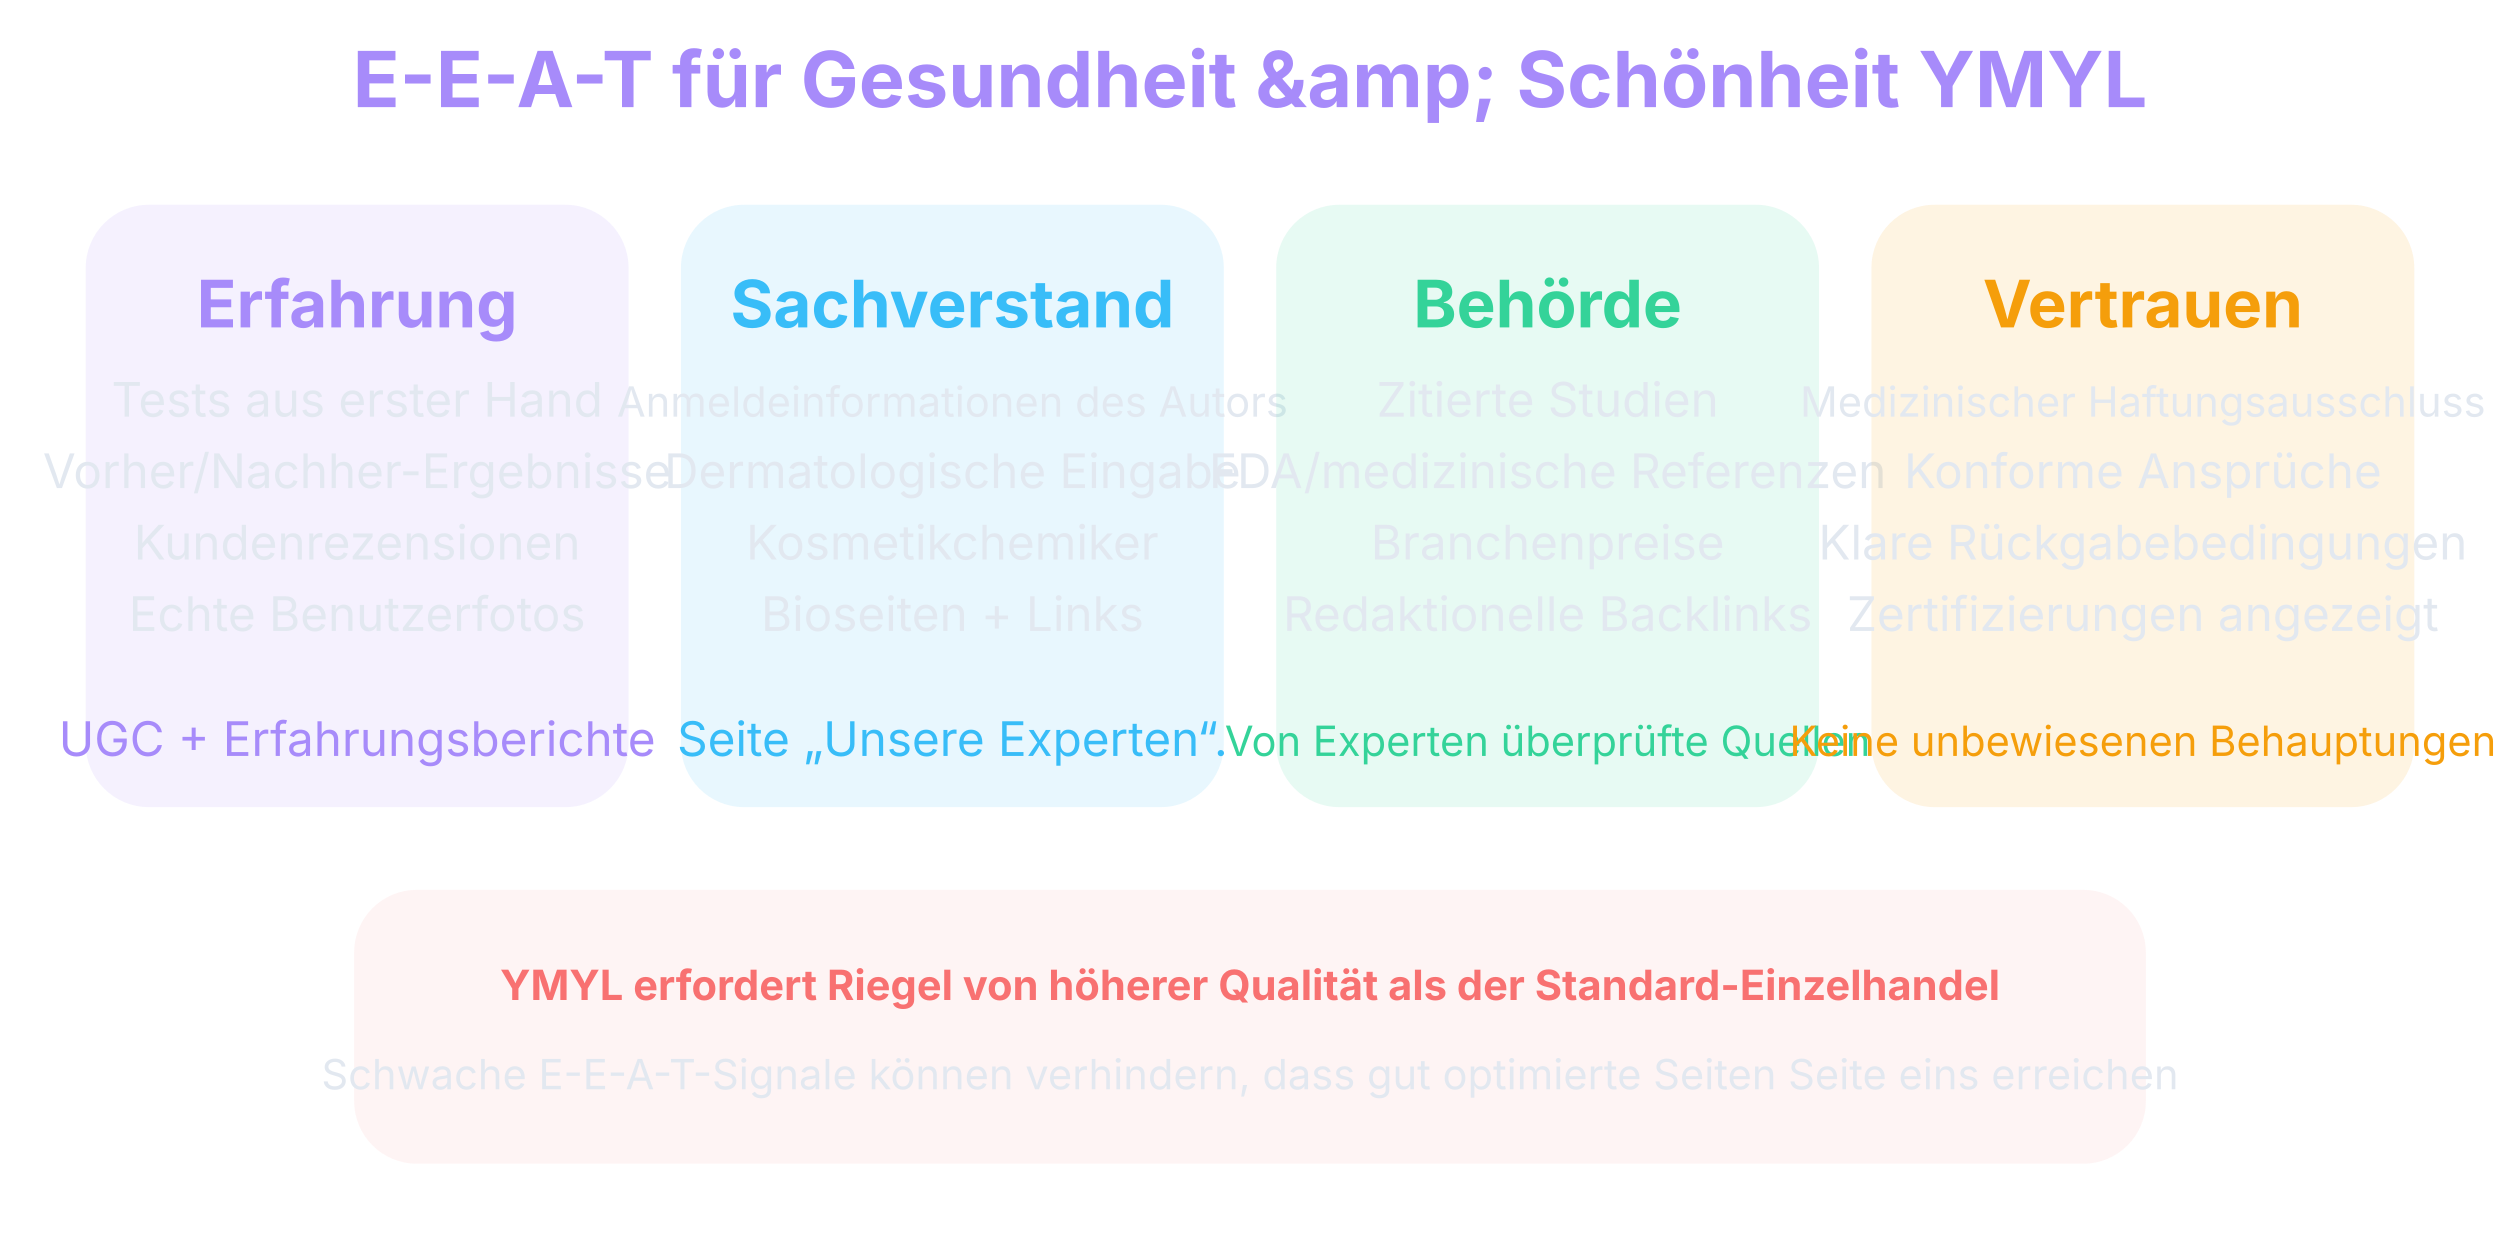
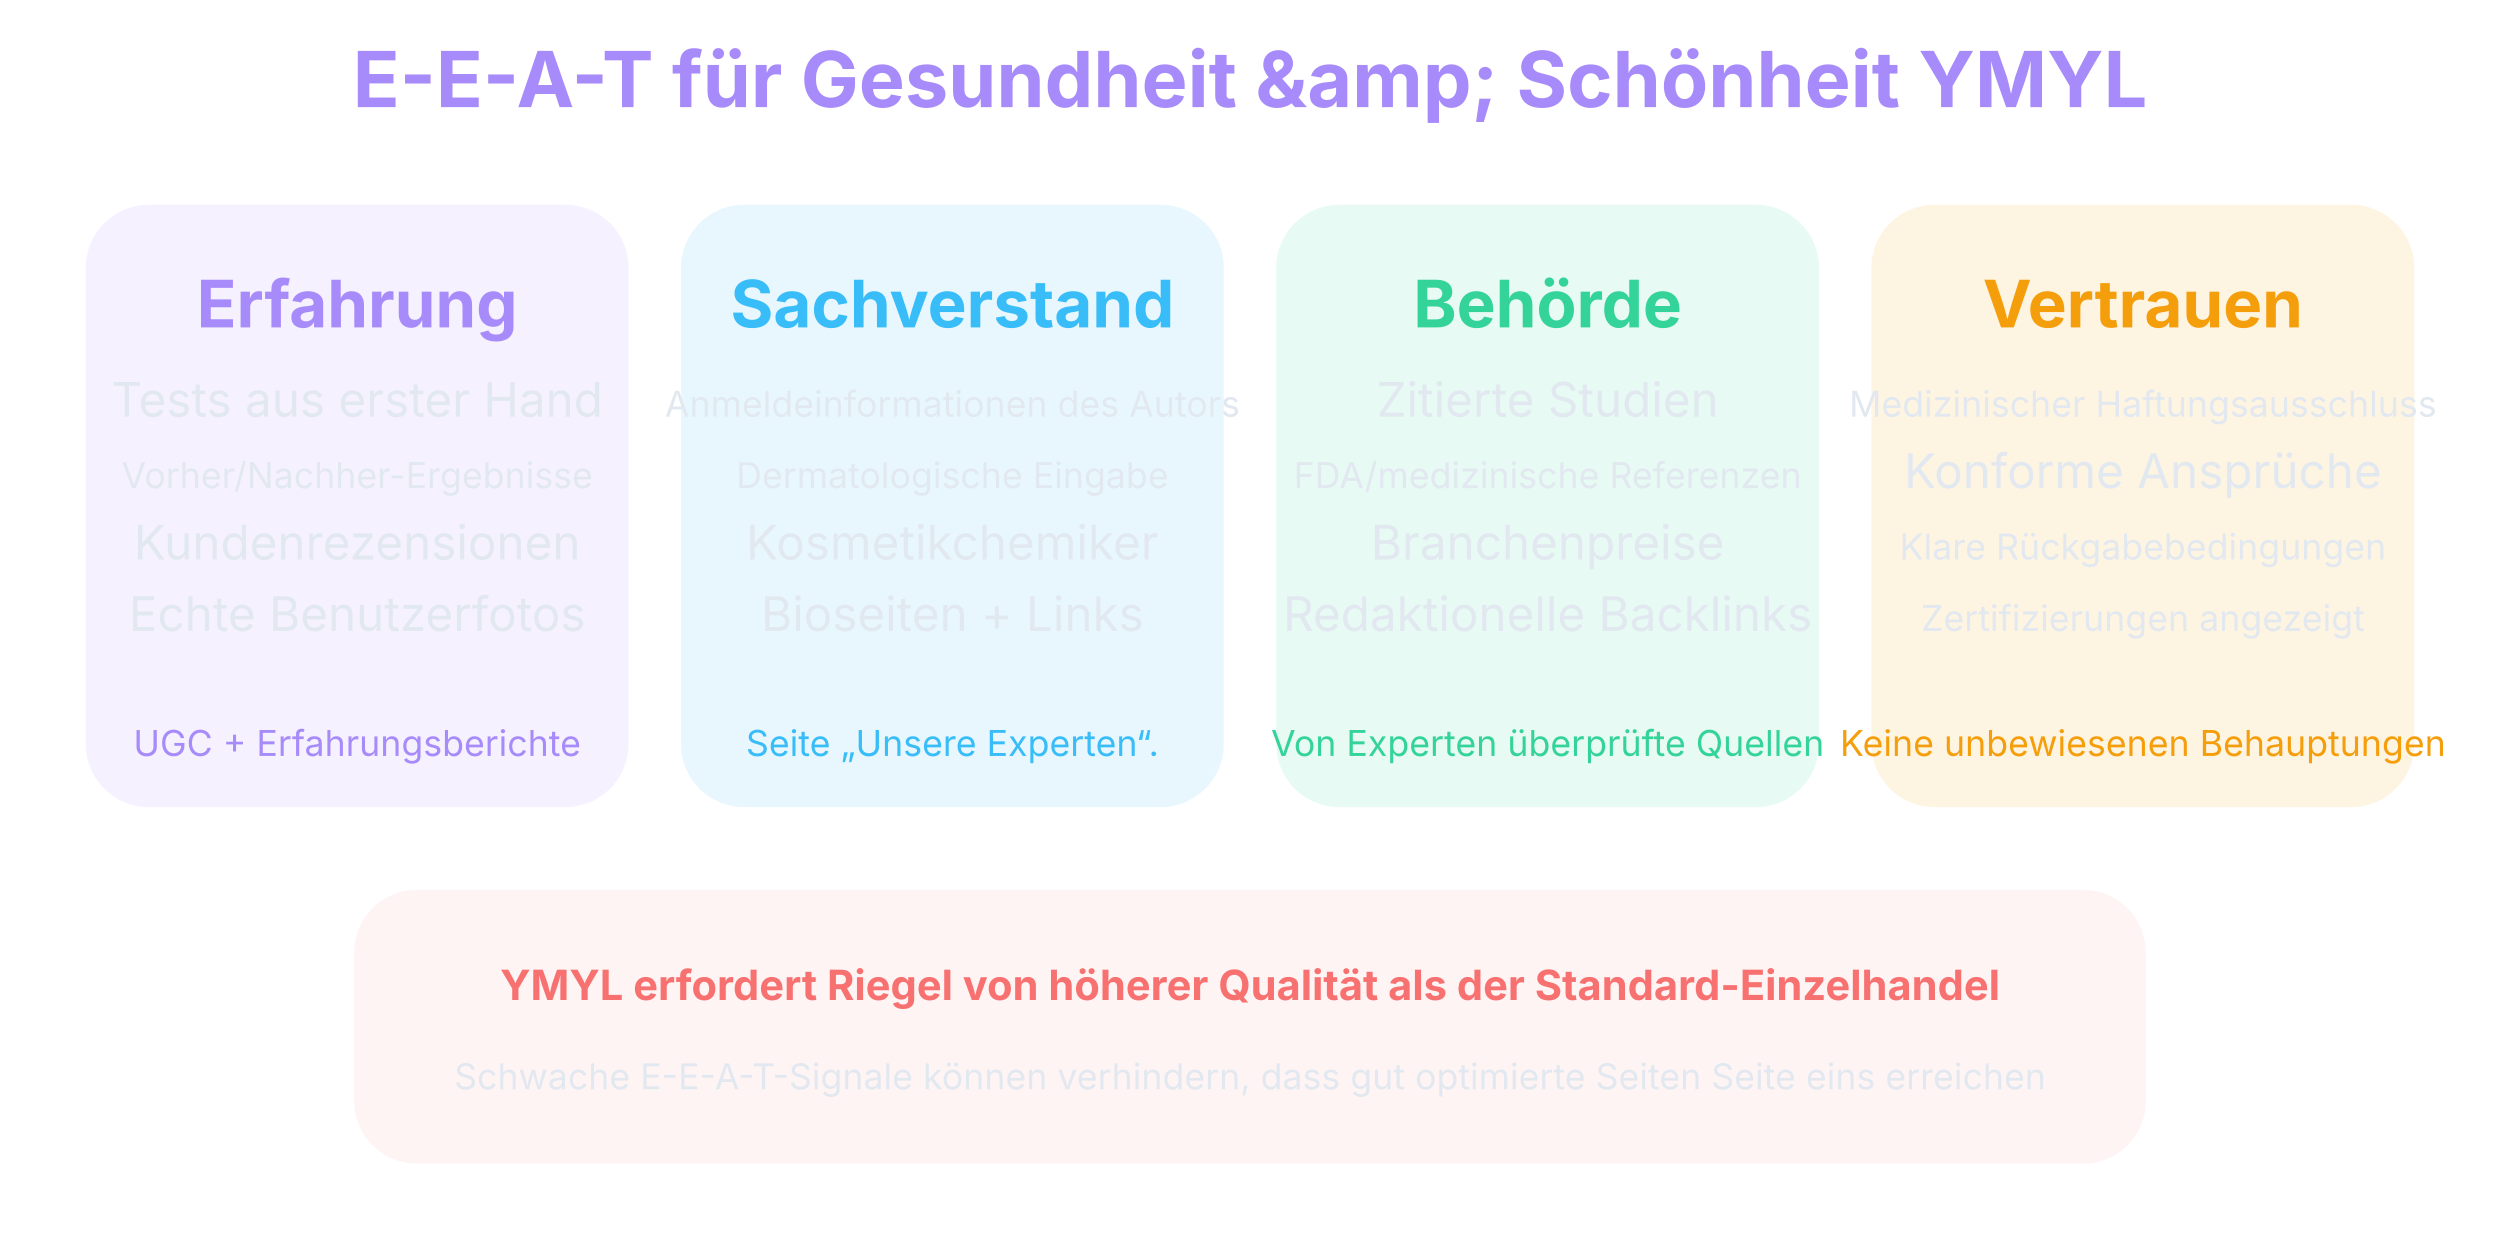
<svg xmlns="http://www.w3.org/2000/svg" viewBox="0 0 420 210" fill="none">
  <text x="210" y="18" text-anchor="middle" font-family="Inter, -apple-system, BlinkMacSystemFont, 'Segoe UI', Roboto, sans-serif" font-size="13" font-weight="bold" fill="#a78bfa">E-E-A-T für Gesundheit &amp;amp; Schönheit YMYL</text>
  <rect x="15" y="35" width="90" height="100" rx="10" fill="#a78bfa" opacity="0.12" stroke="#a78bfa" stroke-width="1.2" />
  <text x="60" y="55" text-anchor="middle" font-family="Inter, -apple-system, BlinkMacSystemFont, 'Segoe UI', Roboto, sans-serif" font-size="11" fill="#a78bfa" font-weight="bold">Erfahrung</text>
  <text x="60" y="70" text-anchor="middle" font-family="Inter, -apple-system, BlinkMacSystemFont, 'Segoe UI', Roboto, sans-serif" font-size="8" fill="#e2e8f0">Tests aus erster Hand</text>
-   <text x="60" y="82" text-anchor="middle" font-family="Inter, -apple-system, BlinkMacSystemFont, 'Segoe UI', Roboto, sans-serif" font-size="8" fill="#e2e8f0">Vorher/Nachher-Ergebnisse</text>
+   <text x="60" y="82" text-anchor="middle" font-family="Inter, -apple-system, BlinkMacSystemFont, 'Segoe UI', Roboto, sans-serif" font-size="6" fill="#e2e8f0">Vorher/Nachher-Ergebnisse</text>
  <text x="60" y="94" text-anchor="middle" font-family="Inter, -apple-system, BlinkMacSystemFont, 'Segoe UI', Roboto, sans-serif" font-size="8" fill="#e2e8f0">Kundenrezensionen</text>
  <text x="60" y="106" text-anchor="middle" font-family="Inter, -apple-system, BlinkMacSystemFont, 'Segoe UI', Roboto, sans-serif" font-size="8" fill="#e2e8f0">Echte Benutzerfotos</text>
-   <text x="60" y="127" text-anchor="middle" font-family="Inter, -apple-system, BlinkMacSystemFont, 'Segoe UI', Roboto, sans-serif" font-size="8" fill="#a78bfa">UGC + Erfahrungsberichte</text>
+   <text x="60" y="127" text-anchor="middle" font-family="Inter, -apple-system, BlinkMacSystemFont, 'Segoe UI', Roboto, sans-serif" font-size="6" fill="#a78bfa">UGC + Erfahrungsberichte</text>
  <rect x="115" y="35" width="90" height="100" rx="10" fill="#38bdf8" opacity="0.12" stroke="#38bdf8" stroke-width="1.2" />
  <text x="160" y="55" text-anchor="middle" font-family="Inter, -apple-system, BlinkMacSystemFont, 'Segoe UI', Roboto, sans-serif" font-size="11" fill="#38bdf8" font-weight="bold">Sachverstand</text>
-   <text x="160" y="70" text-anchor="middle" font-family="Inter, -apple-system, BlinkMacSystemFont, 'Segoe UI', Roboto, sans-serif" font-size="7" fill="#e2e8f0">Anmeldeinformationen des Autors</text>
-   <text x="160" y="82" text-anchor="middle" font-family="Inter, -apple-system, BlinkMacSystemFont, 'Segoe UI', Roboto, sans-serif" font-size="8" fill="#e2e8f0">Dermatologische Eingabe</text>
+   <text x="160" y="70" text-anchor="middle" font-family="Inter, -apple-system, BlinkMacSystemFont, 'Segoe UI', Roboto, sans-serif" font-size="6" fill="#e2e8f0">Anmeldeinformationen des Autors</text>
+   <text x="160" y="82" text-anchor="middle" font-family="Inter, -apple-system, BlinkMacSystemFont, 'Segoe UI', Roboto, sans-serif" font-size="6" fill="#e2e8f0">Dermatologische Eingabe</text>
  <text x="160" y="94" text-anchor="middle" font-family="Inter, -apple-system, BlinkMacSystemFont, 'Segoe UI', Roboto, sans-serif" font-size="8" fill="#e2e8f0">Kosmetikchemiker</text>
  <text x="160" y="106" text-anchor="middle" font-family="Inter, -apple-system, BlinkMacSystemFont, 'Segoe UI', Roboto, sans-serif" font-size="8" fill="#e2e8f0">Bioseiten + Links</text>
-   <text x="160" y="127" text-anchor="middle" font-family="Inter, -apple-system, BlinkMacSystemFont, 'Segoe UI', Roboto, sans-serif" font-size="8" fill="#38bdf8">Seite „Unsere Experten“.</text>
+   <text x="160" y="127" text-anchor="middle" font-family="Inter, -apple-system, BlinkMacSystemFont, 'Segoe UI', Roboto, sans-serif" font-size="6" fill="#38bdf8">Seite „Unsere Experten“.</text>
  <rect x="215" y="35" width="90" height="100" rx="10" fill="#34d399" opacity="0.12" stroke="#34d399" stroke-width="1.2" />
  <text x="260" y="55" text-anchor="middle" font-family="Inter, -apple-system, BlinkMacSystemFont, 'Segoe UI', Roboto, sans-serif" font-size="11" fill="#34d399" font-weight="bold">Behörde</text>
  <text x="260" y="70" text-anchor="middle" font-family="Inter, -apple-system, BlinkMacSystemFont, 'Segoe UI', Roboto, sans-serif" font-size="8" fill="#e2e8f0">Zitierte Studien</text>
-   <text x="260" y="82" text-anchor="middle" font-family="Inter, -apple-system, BlinkMacSystemFont, 'Segoe UI', Roboto, sans-serif" font-size="8" fill="#e2e8f0">FDA/medizinische Referenzen</text>
+   <text x="260" y="82" text-anchor="middle" font-family="Inter, -apple-system, BlinkMacSystemFont, 'Segoe UI', Roboto, sans-serif" font-size="6" fill="#e2e8f0">FDA/medizinische Referenzen</text>
  <text x="260" y="94" text-anchor="middle" font-family="Inter, -apple-system, BlinkMacSystemFont, 'Segoe UI', Roboto, sans-serif" font-size="8" fill="#e2e8f0">Branchenpreise</text>
  <text x="260" y="106" text-anchor="middle" font-family="Inter, -apple-system, BlinkMacSystemFont, 'Segoe UI', Roboto, sans-serif" font-size="8" fill="#e2e8f0">Redaktionelle Backlinks</text>
-   <text x="260" y="127" text-anchor="middle" font-family="Inter, -apple-system, BlinkMacSystemFont, 'Segoe UI', Roboto, sans-serif" font-size="7" fill="#34d399">Von Experten überprüfte Quellen</text>
+   <text x="260" y="127" text-anchor="middle" font-family="Inter, -apple-system, BlinkMacSystemFont, 'Segoe UI', Roboto, sans-serif" font-size="6" fill="#34d399">Von Experten überprüfte Quellen</text>
  <rect x="315" y="35" width="90" height="100" rx="10" fill="#f59e0b" opacity="0.12" stroke="#f59e0b" stroke-width="1.2" />
  <text x="360" y="55" text-anchor="middle" font-family="Inter, -apple-system, BlinkMacSystemFont, 'Segoe UI', Roboto, sans-serif" font-size="11" fill="#f59e0b" font-weight="bold">Vertrauen</text>
-   <text x="360" y="70" text-anchor="middle" font-family="Inter, -apple-system, BlinkMacSystemFont, 'Segoe UI', Roboto, sans-serif" font-size="7" fill="#e2e8f0">Medizinischer Haftungsausschluss</text>
+   <text x="360" y="70" text-anchor="middle" font-family="Inter, -apple-system, BlinkMacSystemFont, 'Segoe UI', Roboto, sans-serif" font-size="6" fill="#e2e8f0">Medizinischer Haftungsausschluss</text>
  <text x="360" y="82" text-anchor="middle" font-family="Inter, -apple-system, BlinkMacSystemFont, 'Segoe UI', Roboto, sans-serif" font-size="8" fill="#e2e8f0">Konforme Ansprüche</text>
-   <text x="360" y="94" text-anchor="middle" font-family="Inter, -apple-system, BlinkMacSystemFont, 'Segoe UI', Roboto, sans-serif" font-size="8" fill="#e2e8f0">Klare Rückgabebedingungen</text>
-   <text x="360" y="106" text-anchor="middle" font-family="Inter, -apple-system, BlinkMacSystemFont, 'Segoe UI', Roboto, sans-serif" font-size="8" fill="#e2e8f0">Zertifizierungen angezeigt</text>
-   <text x="360" y="127" text-anchor="middle" font-family="Inter, -apple-system, BlinkMacSystemFont, 'Segoe UI', Roboto, sans-serif" font-size="7" fill="#f59e0b">Keine unbewiesenen Behauptungen</text>
+   <text x="360" y="94" text-anchor="middle" font-family="Inter, -apple-system, BlinkMacSystemFont, 'Segoe UI', Roboto, sans-serif" font-size="6" fill="#e2e8f0">Klare Rückgabebedingungen</text>
+   <text x="360" y="106" text-anchor="middle" font-family="Inter, -apple-system, BlinkMacSystemFont, 'Segoe UI', Roboto, sans-serif" font-size="6" fill="#e2e8f0">Zertifizierungen angezeigt</text>
+   <text x="360" y="127" text-anchor="middle" font-family="Inter, -apple-system, BlinkMacSystemFont, 'Segoe UI', Roboto, sans-serif" font-size="6" fill="#f59e0b">Keine unbewiesenen Behauptungen</text>
  <rect x="60" y="150" width="300" height="45" rx="10" fill="#f87171" opacity="0.08" stroke="#f87171" stroke-width="1" />
  <text x="210" y="168" text-anchor="middle" font-family="Inter, -apple-system, BlinkMacSystemFont, 'Segoe UI', Roboto, sans-serif" font-size="7" fill="#f87171" font-weight="bold">YMYL erfordert Riegel von höherer Qualität als der Standard-Einzelhandel</text>
-   <text x="210" y="183" text-anchor="middle" font-family="Inter, -apple-system, BlinkMacSystemFont, 'Segoe UI', Roboto, sans-serif" font-size="7" fill="#e2e8f0">Schwache E-E-A-T-Signale können verhindern, dass gut optimierte Seiten Seite eins erreichen</text>
+   <text x="210" y="183" text-anchor="middle" font-family="Inter, -apple-system, BlinkMacSystemFont, 'Segoe UI', Roboto, sans-serif" font-size="6" fill="#e2e8f0">Schwache E-E-A-T-Signale können verhindern, dass gut optimierte Seiten Seite eins erreichen</text>
</svg>
